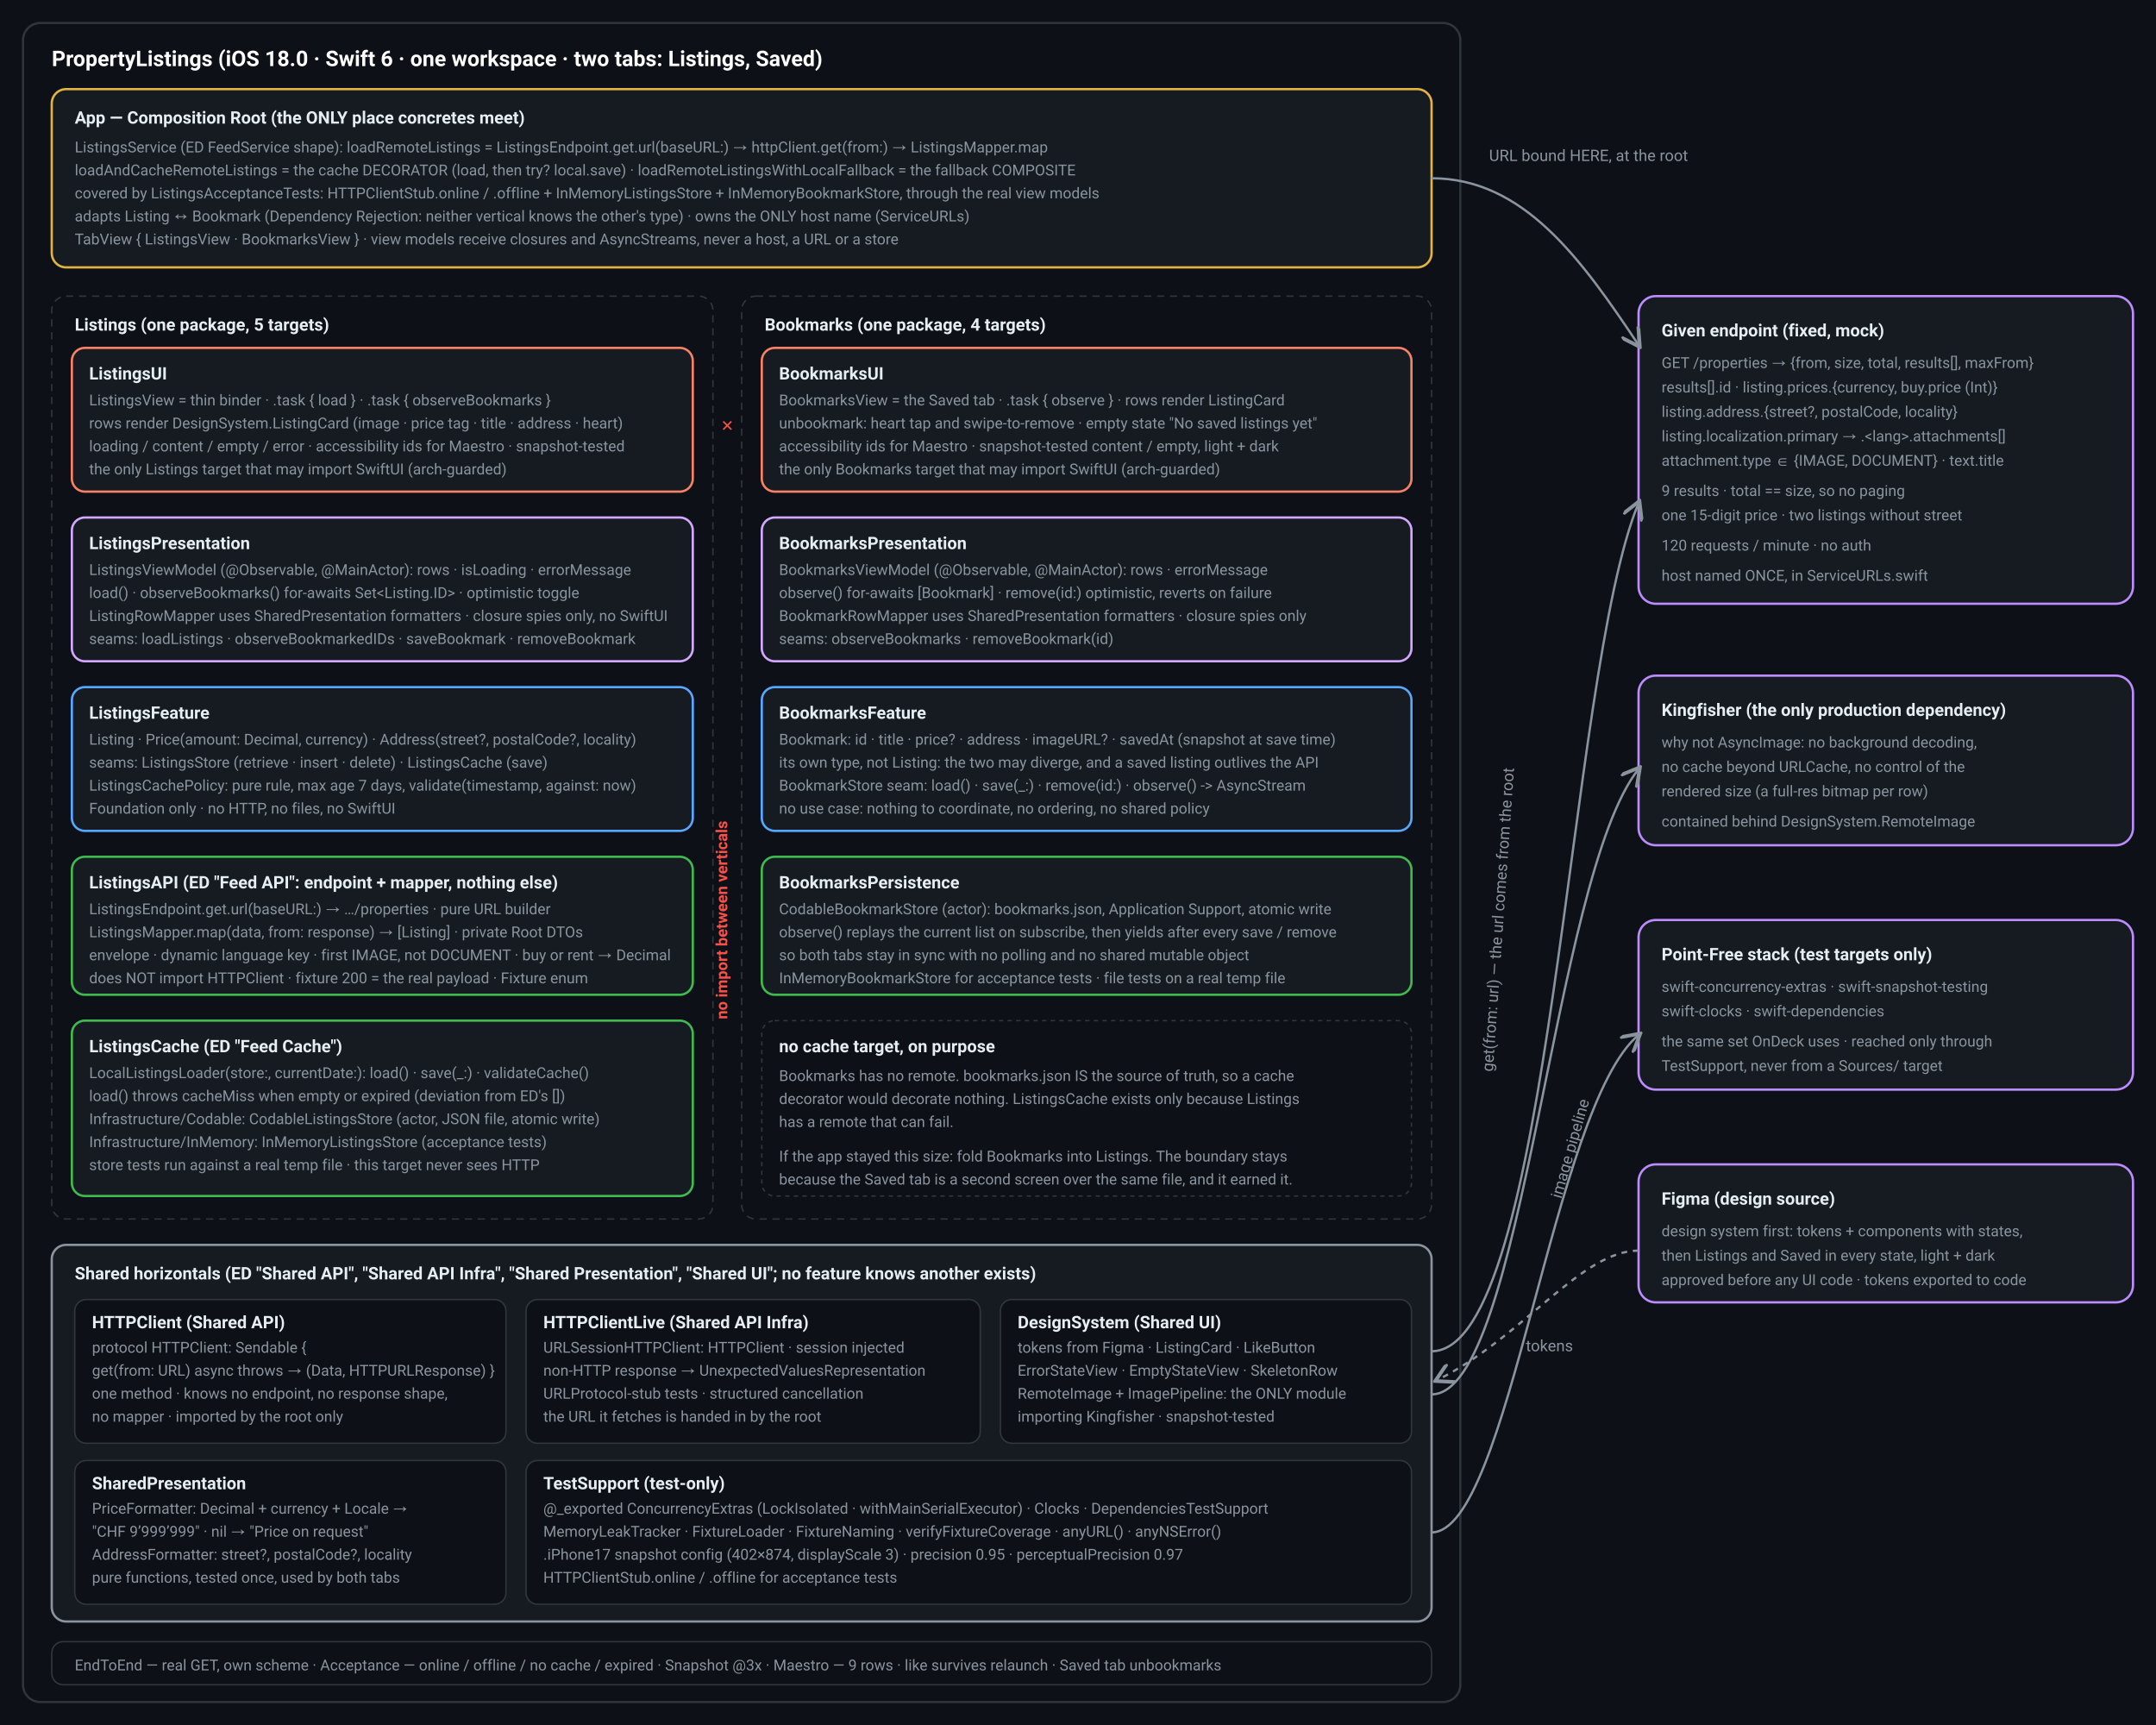
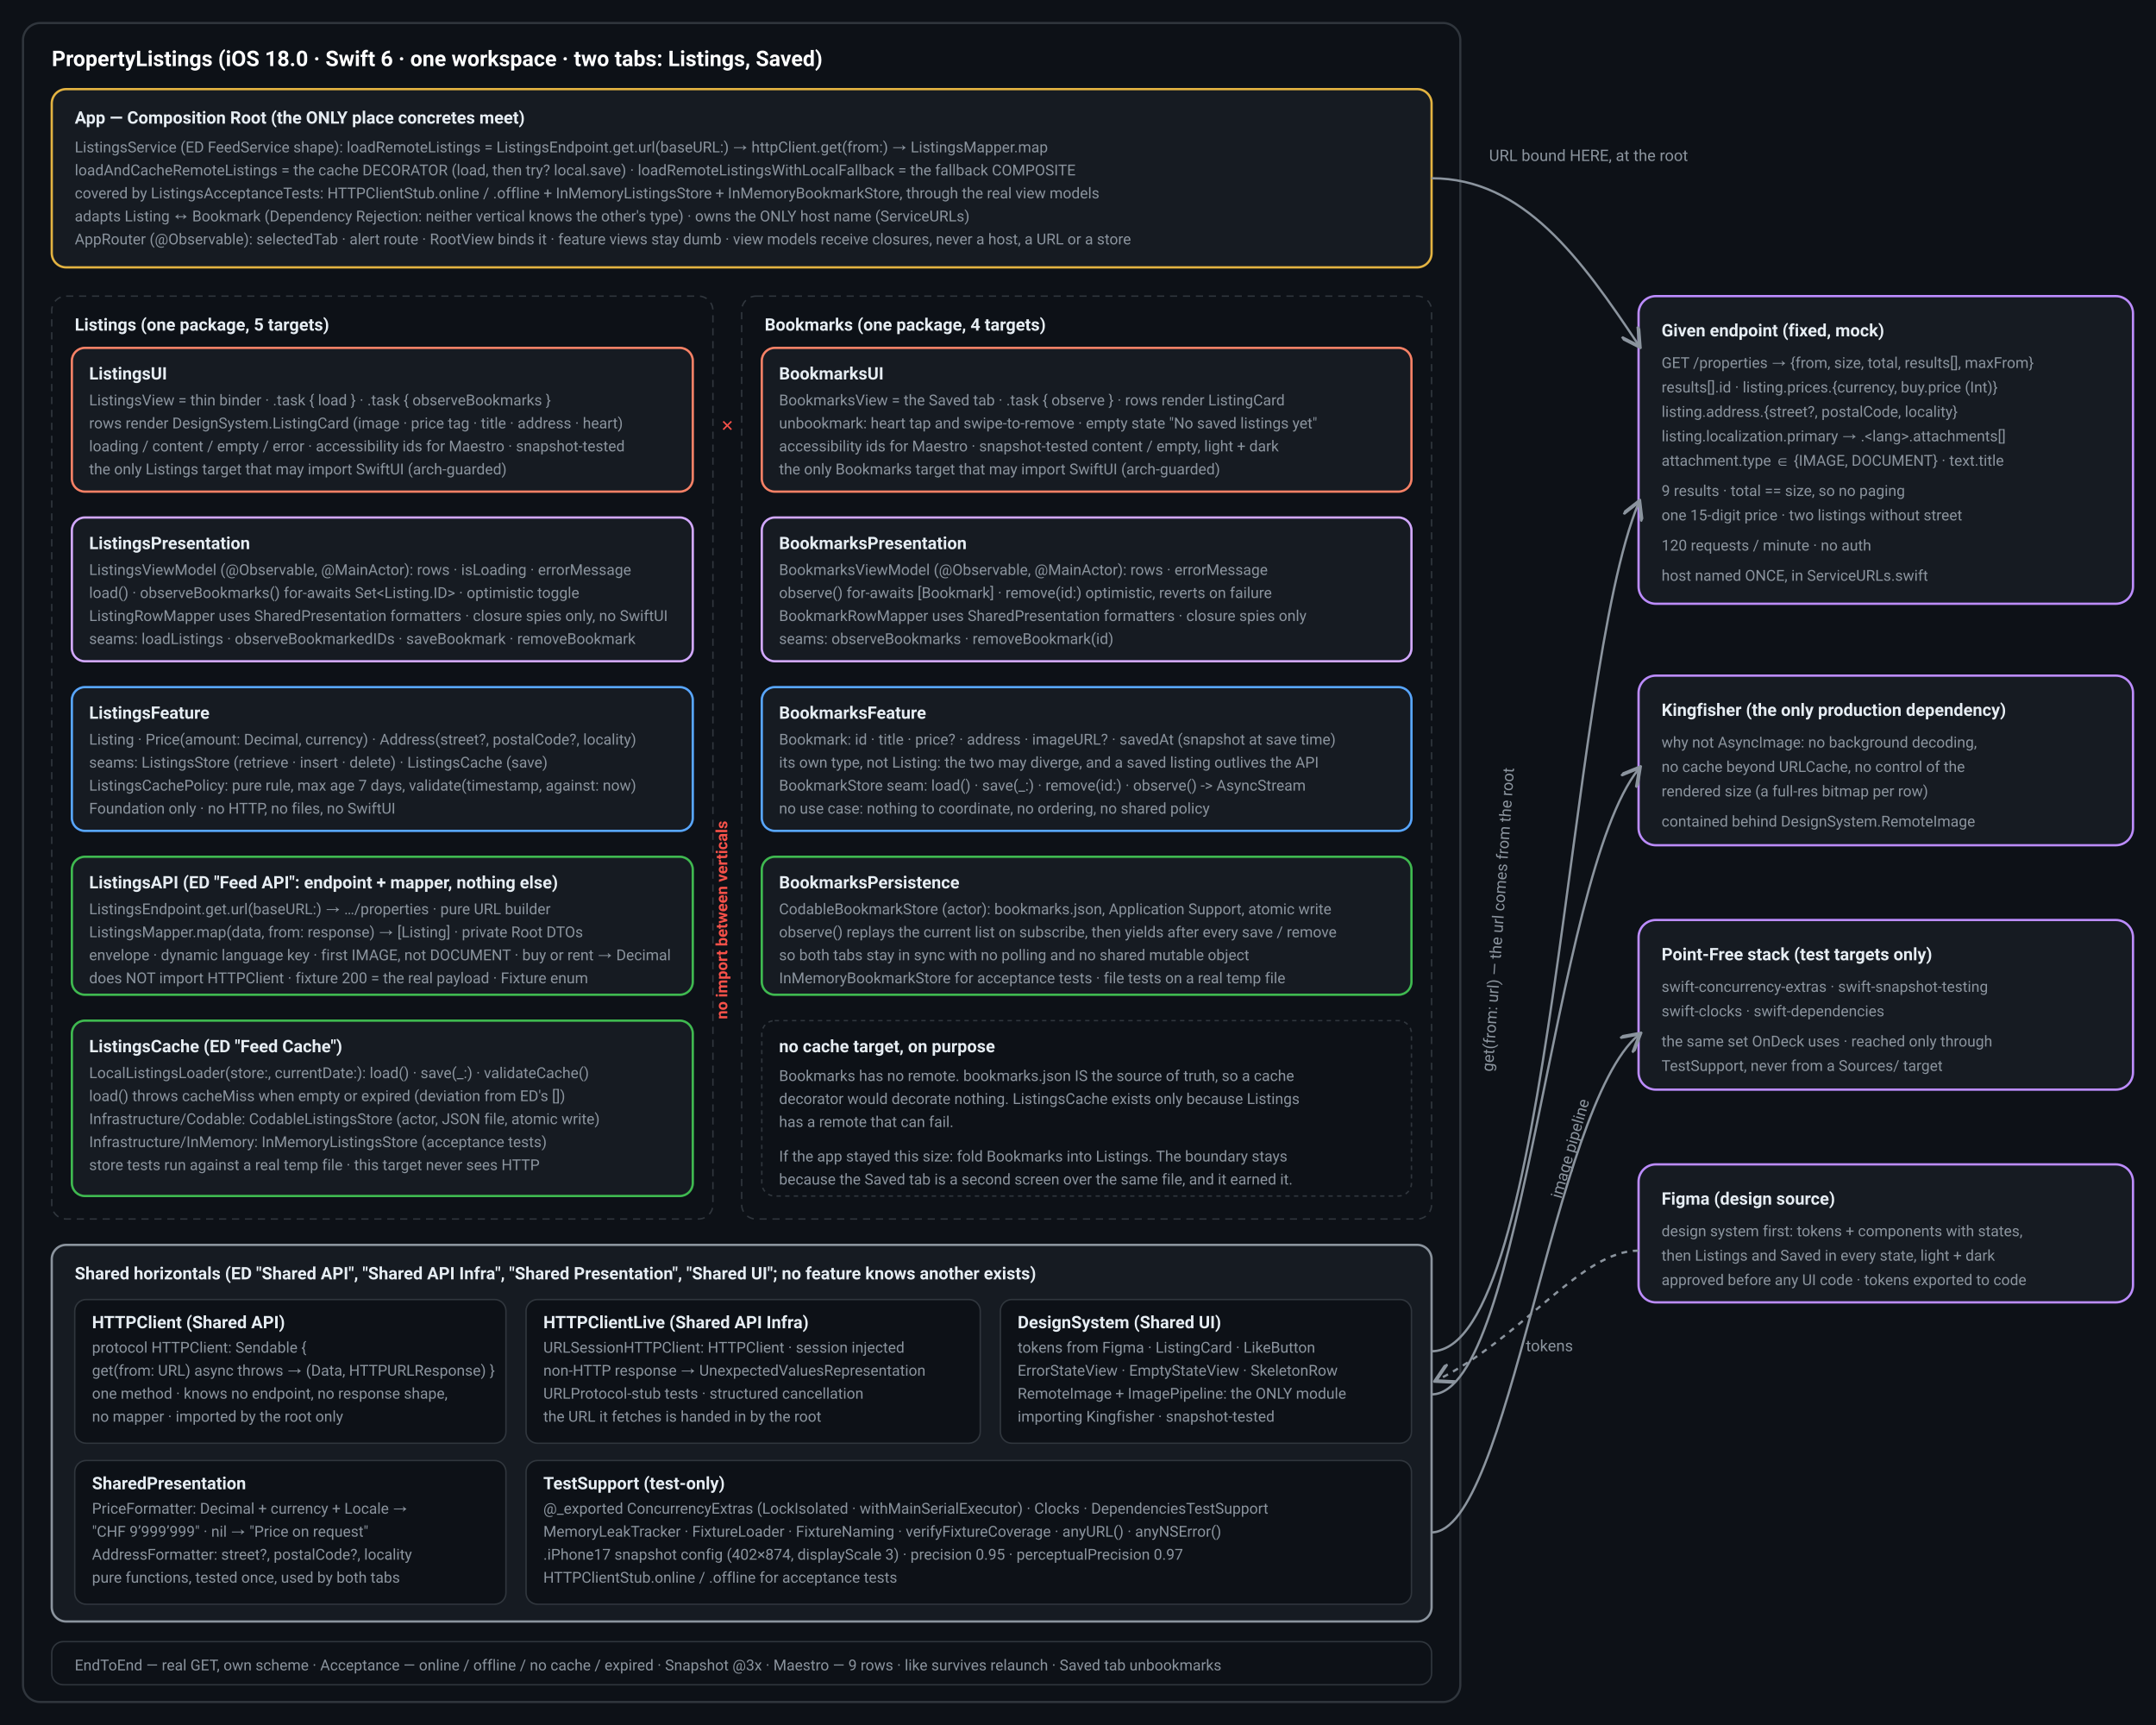
<svg xmlns="http://www.w3.org/2000/svg" viewBox="0 0 1500 1200" font-family="-apple-system, BlinkMacSystemFont, 'Segoe UI', Roboto, Helvetica, Arial, sans-serif">
  <defs>
    <marker id="a" markerWidth="9" markerHeight="9" refX="7" refY="4.5" orient="auto">
      <path d="M0,0 L8,4.5 L0,9" fill="none" stroke="#8b949e" stroke-width="1.6" />
    </marker>
  </defs>
  <style>
  .t{font-size:15px;font-weight:600;fill:#fff}
  .s{font-size:12px;font-weight:600;fill:#e6edf3}
  .d{font-size:10.5px;fill:#8b949e}
  .lbl{font-size:11px;fill:#8b949e}
  .lblr{font-size:11px;fill:#f85149;font-weight:600}
</style>
  <rect x="0" y="0" width="1500" height="1200" fill="#0d1117" />
  <rect x="16" y="16" width="1000" height="1168" rx="12" fill="#0d1117" stroke="#30363d" stroke-width="1.5" />
  <text x="36" y="46" class="t">PropertyListings (iOS 18.0 · Swift 6 · one workspace · two tabs: Listings, Saved)</text>
  <rect x="36" y="62" width="960" height="124" rx="10" fill="#161b22" stroke="#e3b341" stroke-width="1.6" />
  <text x="52" y="86" class="s" fill="#e3b341">App — Composition Root (the ONLY place concretes meet)</text>
  <text x="52" y="106" class="d">ListingsService (ED FeedService shape): loadRemoteListings = ListingsEndpoint.get.url(baseURL:) → httpClient.get(from:) → ListingsMapper.map</text>
  <text x="52" y="122" class="d">loadAndCacheRemoteListings = the cache DECORATOR (load, then try? local.save) · loadRemoteListingsWithLocalFallback = the fallback COMPOSITE</text>
  <text x="52" y="138" class="d">covered by ListingsAcceptanceTests: HTTPClientStub.online / .offline + InMemoryListingsStore + InMemoryBookmarkStore, through the real view models</text>
  <text x="52" y="154" class="d">adapts Listing ↔ Bookmark (Dependency Rejection: neither vertical knows the other's type) · owns the ONLY host name (ServiceURLs)</text>
-   <text x="52" y="170" class="d">TabView { ListingsView · BookmarksView } · view models receive closures and AsyncStreams, never a host, a URL or a store</text>
+   <text x="52" y="170" class="d">AppRouter (@Observable): selectedTab · alert route · RootView binds it · feature views stay dumb · view models receive closures, never a host, a URL or a store</text>
  <rect x="36" y="206" width="460" height="642" rx="10" fill="none" stroke="#30363d" stroke-dasharray="5 4" />
  <text x="52" y="230" class="s">Listings (one package, 5 targets)</text>
  <rect x="50" y="242" width="432" height="100" rx="9" fill="#161b22" stroke="#f78166" stroke-width="1.6" />
  <text x="62" y="264" class="s" fill="#f78166">ListingsUI</text>
  <text x="62" y="282" class="d">ListingsView = thin binder · .task { load } · .task { observeBookmarks }</text>
  <text x="62" y="298" class="d">rows render DesignSystem.ListingCard (image · price tag · title · address · heart)</text>
  <text x="62" y="314" class="d">loading / content / empty / error · accessibility ids for Maestro · snapshot-tested</text>
  <text x="62" y="330" class="d">the only Listings target that may import SwiftUI (arch-guarded)</text>
  <rect x="50" y="360" width="432" height="100" rx="9" fill="#161b22" stroke="#d2a8ff" stroke-width="1.6" />
  <text x="62" y="382" class="s" fill="#d2a8ff">ListingsPresentation</text>
  <text x="62" y="400" class="d">ListingsViewModel (@Observable, @MainActor): rows · isLoading · errorMessage</text>
  <text x="62" y="416" class="d">load() · observeBookmarks() for-awaits Set&lt;Listing.ID&gt; · optimistic toggle</text>
  <text x="62" y="432" class="d">ListingRowMapper uses SharedPresentation formatters · closure spies only, no SwiftUI</text>
  <text x="62" y="448" class="d">seams: loadListings · observeBookmarkedIDs · saveBookmark · removeBookmark</text>
  <rect x="50" y="478" width="432" height="100" rx="9" fill="#161b22" stroke="#58a6ff" stroke-width="1.6" />
  <text x="62" y="500" class="s" fill="#58a6ff">ListingsFeature</text>
  <text x="62" y="518" class="d">Listing · Price(amount: Decimal, currency) · Address(street?, postalCode?, locality)</text>
  <text x="62" y="534" class="d">seams: ListingsStore (retrieve · insert · delete) · ListingsCache (save)</text>
  <text x="62" y="550" class="d">ListingsCachePolicy: pure rule, max age 7 days, validate(timestamp, against: now)</text>
  <text x="62" y="566" class="d">Foundation only · no HTTP, no files, no SwiftUI</text>
  <rect x="50" y="596" width="432" height="96" rx="9" fill="#161b22" stroke="#3fb950" stroke-width="1.6" />
  <text x="62" y="618" class="s" fill="#3fb950">ListingsAPI (ED "Feed API": endpoint + mapper, nothing else)</text>
  <text x="62" y="636" class="d">ListingsEndpoint.get.url(baseURL:) → …/properties · pure URL builder</text>
  <text x="62" y="652" class="d">ListingsMapper.map(data, from: response) → [Listing] · private Root DTOs</text>
  <text x="62" y="668" class="d">envelope · dynamic language key · first IMAGE, not DOCUMENT · buy or rent → Decimal</text>
  <text x="62" y="684" class="d">does NOT import HTTPClient · fixture 200 = the real payload · Fixture enum</text>
  <rect x="50" y="710" width="432" height="122" rx="9" fill="#161b22" stroke="#3fb950" stroke-width="1.6" />
  <text x="62" y="732" class="s" fill="#3fb950">ListingsCache (ED "Feed Cache")</text>
  <text x="62" y="750" class="d">LocalListingsLoader(store:, currentDate:): load() · save(_:) · validateCache()</text>
  <text x="62" y="766" class="d">load() throws cacheMiss when empty or expired (deviation from ED's [])</text>
  <text x="62" y="782" class="d">Infrastructure/Codable: CodableListingsStore (actor, JSON file, atomic write)</text>
  <text x="62" y="798" class="d">Infrastructure/InMemory: InMemoryListingsStore (acceptance tests)</text>
  <text x="62" y="814" class="d">store tests run against a real temp file · this target never sees HTTP</text>
  <rect x="516" y="206" width="480" height="642" rx="10" fill="none" stroke="#30363d" stroke-dasharray="5 4" />
  <text x="532" y="230" class="s">Bookmarks (one package, 4 targets)</text>
  <rect x="530" y="242" width="452" height="100" rx="9" fill="#161b22" stroke="#f78166" stroke-width="1.6" />
  <text x="542" y="264" class="s" fill="#f78166">BookmarksUI</text>
  <text x="542" y="282" class="d">BookmarksView = the Saved tab · .task { observe } · rows render ListingCard</text>
  <text x="542" y="298" class="d">unbookmark: heart tap and swipe-to-remove · empty state "No saved listings yet"</text>
  <text x="542" y="314" class="d">accessibility ids for Maestro · snapshot-tested content / empty, light + dark</text>
  <text x="542" y="330" class="d">the only Bookmarks target that may import SwiftUI (arch-guarded)</text>
  <rect x="530" y="360" width="452" height="100" rx="9" fill="#161b22" stroke="#d2a8ff" stroke-width="1.6" />
  <text x="542" y="382" class="s" fill="#d2a8ff">BookmarksPresentation</text>
  <text x="542" y="400" class="d">BookmarksViewModel (@Observable, @MainActor): rows · errorMessage</text>
  <text x="542" y="416" class="d">observe() for-awaits [Bookmark] · remove(id:) optimistic, reverts on failure</text>
  <text x="542" y="432" class="d">BookmarkRowMapper uses SharedPresentation formatters · closure spies only</text>
  <text x="542" y="448" class="d">seams: observeBookmarks · removeBookmark(id)</text>
  <rect x="530" y="478" width="452" height="100" rx="9" fill="#161b22" stroke="#58a6ff" stroke-width="1.6" />
  <text x="542" y="500" class="s" fill="#58a6ff">BookmarksFeature</text>
  <text x="542" y="518" class="d">Bookmark: id · title · price? · address · imageURL? · savedAt (snapshot at save time)</text>
  <text x="542" y="534" class="d">its own type, not Listing: the two may diverge, and a saved listing outlives the API</text>
  <text x="542" y="550" class="d">BookmarkStore seam: load() · save(_:) · remove(id:) · observe() -&gt; AsyncStream</text>
  <text x="542" y="566" class="d">no use case: nothing to coordinate, no ordering, no shared policy</text>
  <rect x="530" y="596" width="452" height="96" rx="9" fill="#161b22" stroke="#3fb950" stroke-width="1.6" />
  <text x="542" y="618" class="s" fill="#3fb950">BookmarksPersistence</text>
  <text x="542" y="636" class="d">CodableBookmarkStore (actor): bookmarks.json, Application Support, atomic write</text>
  <text x="542" y="652" class="d">observe() replays the current list on subscribe, then yields after every save / remove</text>
  <text x="542" y="668" class="d">so both tabs stay in sync with no polling and no shared mutable object</text>
  <text x="542" y="684" class="d">InMemoryBookmarkStore for acceptance tests · file tests on a real temp file</text>
  <rect x="530" y="710" width="452" height="122" rx="9" fill="none" stroke="#30363d" stroke-dasharray="3 3" />
  <text x="542" y="732" class="s" fill="#8b949e">no cache target, on purpose</text>
  <text x="542" y="752" class="d">Bookmarks has no remote. bookmarks.json IS the source of truth, so a cache</text>
  <text x="542" y="768" class="d">decorator would decorate nothing. ListingsCache exists only because Listings</text>
  <text x="542" y="784" class="d">has a remote that can fail.</text>
  <text x="542" y="808" class="d">If the app stayed this size: fold Bookmarks into Listings. The boundary stays</text>
  <text x="542" y="824" class="d">because the Saved tab is a second screen over the same file, and it earned it.</text>
  <text x="506" y="300" class="lblr" text-anchor="middle">✕</text>
  <text x="506" y="640" class="lblr" text-anchor="middle" transform="rotate(-90 506 640)">no import between verticals</text>
  <rect x="36" y="866" width="960" height="262" rx="10" fill="#161b22" stroke="#8b949e" stroke-width="1.6" />
  <text x="52" y="890" class="s" fill="#8b949e">Shared horizontals (ED "Shared API", "Shared API Infra", "Shared Presentation", "Shared UI"; no feature knows another exists)</text>
  <rect x="52" y="904" width="300" height="100" rx="8" fill="#0d1117" stroke="#30363d" />
  <text x="64" y="924" class="s">HTTPClient (Shared API)</text>
  <text x="64" y="941" class="d">protocol HTTPClient: Sendable {</text>
  <text x="64" y="957" class="d">  get(from: URL) async throws → (Data, HTTPURLResponse) }</text>
  <text x="64" y="973" class="d">one method · knows no endpoint, no response shape,</text>
  <text x="64" y="989" class="d">no mapper · imported by the root only</text>
  <rect x="366" y="904" width="316" height="100" rx="8" fill="#0d1117" stroke="#30363d" />
  <text x="378" y="924" class="s">HTTPClientLive (Shared API Infra)</text>
  <text x="378" y="941" class="d">URLSessionHTTPClient: HTTPClient · session injected</text>
  <text x="378" y="957" class="d">non-HTTP response → UnexpectedValuesRepresentation</text>
  <text x="378" y="973" class="d">URLProtocol-stub tests · structured cancellation</text>
  <text x="378" y="989" class="d">the URL it fetches is handed in by the root</text>
  <rect x="696" y="904" width="286" height="100" rx="8" fill="#0d1117" stroke="#30363d" />
  <text x="708" y="924" class="s">DesignSystem (Shared UI)</text>
  <text x="708" y="941" class="d">tokens from Figma · ListingCard · LikeButton</text>
  <text x="708" y="957" class="d">ErrorStateView · EmptyStateView · SkeletonRow</text>
  <text x="708" y="973" class="d">RemoteImage + ImagePipeline: the ONLY module</text>
  <text x="708" y="989" class="d">importing Kingfisher · snapshot-tested</text>
  <rect x="52" y="1016" width="300" height="100" rx="8" fill="#0d1117" stroke="#30363d" />
  <text x="64" y="1036" class="s">SharedPresentation</text>
  <text x="64" y="1053" class="d">PriceFormatter: Decimal + currency + Locale →</text>
  <text x="64" y="1069" class="d">"CHF 9’999’999" · nil → "Price on request"</text>
  <text x="64" y="1085" class="d">AddressFormatter: street?, postalCode?, locality</text>
  <text x="64" y="1101" class="d">pure functions, tested once, used by both tabs</text>
  <rect x="366" y="1016" width="616" height="100" rx="8" fill="#0d1117" stroke="#30363d" />
  <text x="378" y="1036" class="s">TestSupport (test-only)</text>
  <text x="378" y="1053" class="d">@_exported ConcurrencyExtras (LockIsolated · withMainSerialExecutor) · Clocks · DependenciesTestSupport</text>
  <text x="378" y="1069" class="d">MemoryLeakTracker · FixtureLoader · FixtureNaming · verifyFixtureCoverage · anyURL() · anyNSError()</text>
  <text x="378" y="1085" class="d">.iPhone17 snapshot config (402×874, displayScale 3) · precision 0.95 · perceptualPrecision 0.97</text>
  <text x="378" y="1101" class="d">HTTPClientStub.online / .offline for acceptance tests</text>
  <rect x="36" y="1142" width="960" height="30" rx="8" fill="#0d1117" stroke="#30363d" />
  <text x="52" y="1162" class="d">EndToEnd — real GET, own scheme · Acceptance — online / offline / no cache / expired · Snapshot @3x · Maestro — 9 rows · like survives relaunch · Saved tab unbookmarks</text>
  <rect x="1140" y="206" width="344" height="214" rx="12" fill="#161b22" stroke="#bc8cff" stroke-width="1.6" />
  <text x="1156" y="234" class="s" fill="#bc8cff">Given endpoint (fixed, mock)</text>
  <text x="1156" y="256" class="d">GET /properties → {from, size, total, results[], maxFrom}</text>
  <text x="1156" y="273" class="d">results[].id · listing.prices.{currency, buy.price (Int)}</text>
  <text x="1156" y="290" class="d">listing.address.{street?, postalCode, locality}</text>
  <text x="1156" y="307" class="d">listing.localization.primary → .&lt;lang&gt;.attachments[]</text>
  <text x="1156" y="324" class="d">attachment.type ∈ {IMAGE, DOCUMENT} · text.title</text>
  <text x="1156" y="345" class="d">9 results · total == size, so no paging</text>
  <text x="1156" y="362" class="d">one 15-digit price · two listings without street</text>
  <text x="1156" y="383" class="d">120 requests / minute · no auth</text>
  <text x="1156" y="404" class="d">host named ONCE, in ServiceURLs.swift</text>
  <rect x="1140" y="470" width="344" height="118" rx="12" fill="#161b22" stroke="#bc8cff" stroke-width="1.6" />
  <text x="1156" y="498" class="s" fill="#bc8cff">Kingfisher (the only production dependency)</text>
  <text x="1156" y="520" class="d">why not AsyncImage: no background decoding,</text>
  <text x="1156" y="537" class="d">no cache beyond URLCache, no control of the</text>
  <text x="1156" y="554" class="d">rendered size (a full-res bitmap per row)</text>
  <text x="1156" y="575" class="d">contained behind DesignSystem.RemoteImage</text>
  <rect x="1140" y="640" width="344" height="118" rx="12" fill="#161b22" stroke="#bc8cff" stroke-width="1.6" />
  <text x="1156" y="668" class="s" fill="#bc8cff">Point-Free stack (test targets only)</text>
  <text x="1156" y="690" class="d">swift-concurrency-extras · swift-snapshot-testing</text>
  <text x="1156" y="707" class="d">swift-clocks · swift-dependencies</text>
  <text x="1156" y="728" class="d">the same set OnDeck uses · reached only through</text>
  <text x="1156" y="745" class="d">TestSupport, never from a Sources/ target</text>
  <rect x="1140" y="810" width="344" height="96" rx="12" fill="#161b22" stroke="#bc8cff" stroke-width="1.6" />
  <text x="1156" y="838" class="s" fill="#bc8cff">Figma (design source)</text>
  <text x="1156" y="860" class="d">design system first: tokens + components with states,</text>
  <text x="1156" y="877" class="d">then Listings and Saved in every state, light + dark</text>
  <text x="1156" y="894" class="d">approved before any UI code · tokens exported to code</text>
  <path d="M 996 124 C 1060 124, 1100 180, 1140 240" fill="none" stroke="#8b949e" stroke-width="1.6" marker-end="url(#a)" />
  <text x="1036" y="112" class="lbl">URL bound HERE, at the root</text>
  <path d="M 996 940 C 1080 940, 1090 470, 1140 350" fill="none" stroke="#8b949e" stroke-width="1.6" marker-end="url(#a)" />
  <text x="1046" y="640" class="lbl" text-anchor="middle" transform="rotate(-86 1046 640)">get(from: url) — the url comes from the root</text>
  <path d="M 996 970 C 1060 970, 1080 610, 1140 535" fill="none" stroke="#8b949e" stroke-width="1.6" marker-end="url(#a)" />
  <text x="1096" y="800" class="lbl" text-anchor="middle" transform="rotate(-74 1096 800)">image pipeline</text>
  <path d="M 996 1066 C 1050 1066, 1080 770, 1140 720" fill="none" stroke="#8b949e" stroke-width="1.6" marker-end="url(#a)" />
  <path d="M 1140 870 C 1100 870, 1060 930, 1000 960" fill="none" stroke="#8b949e" stroke-width="1.6" stroke-dasharray="4 4" marker-end="url(#a)" />
  <text x="1078" y="940" class="lbl" text-anchor="middle">tokens</text>
</svg>
